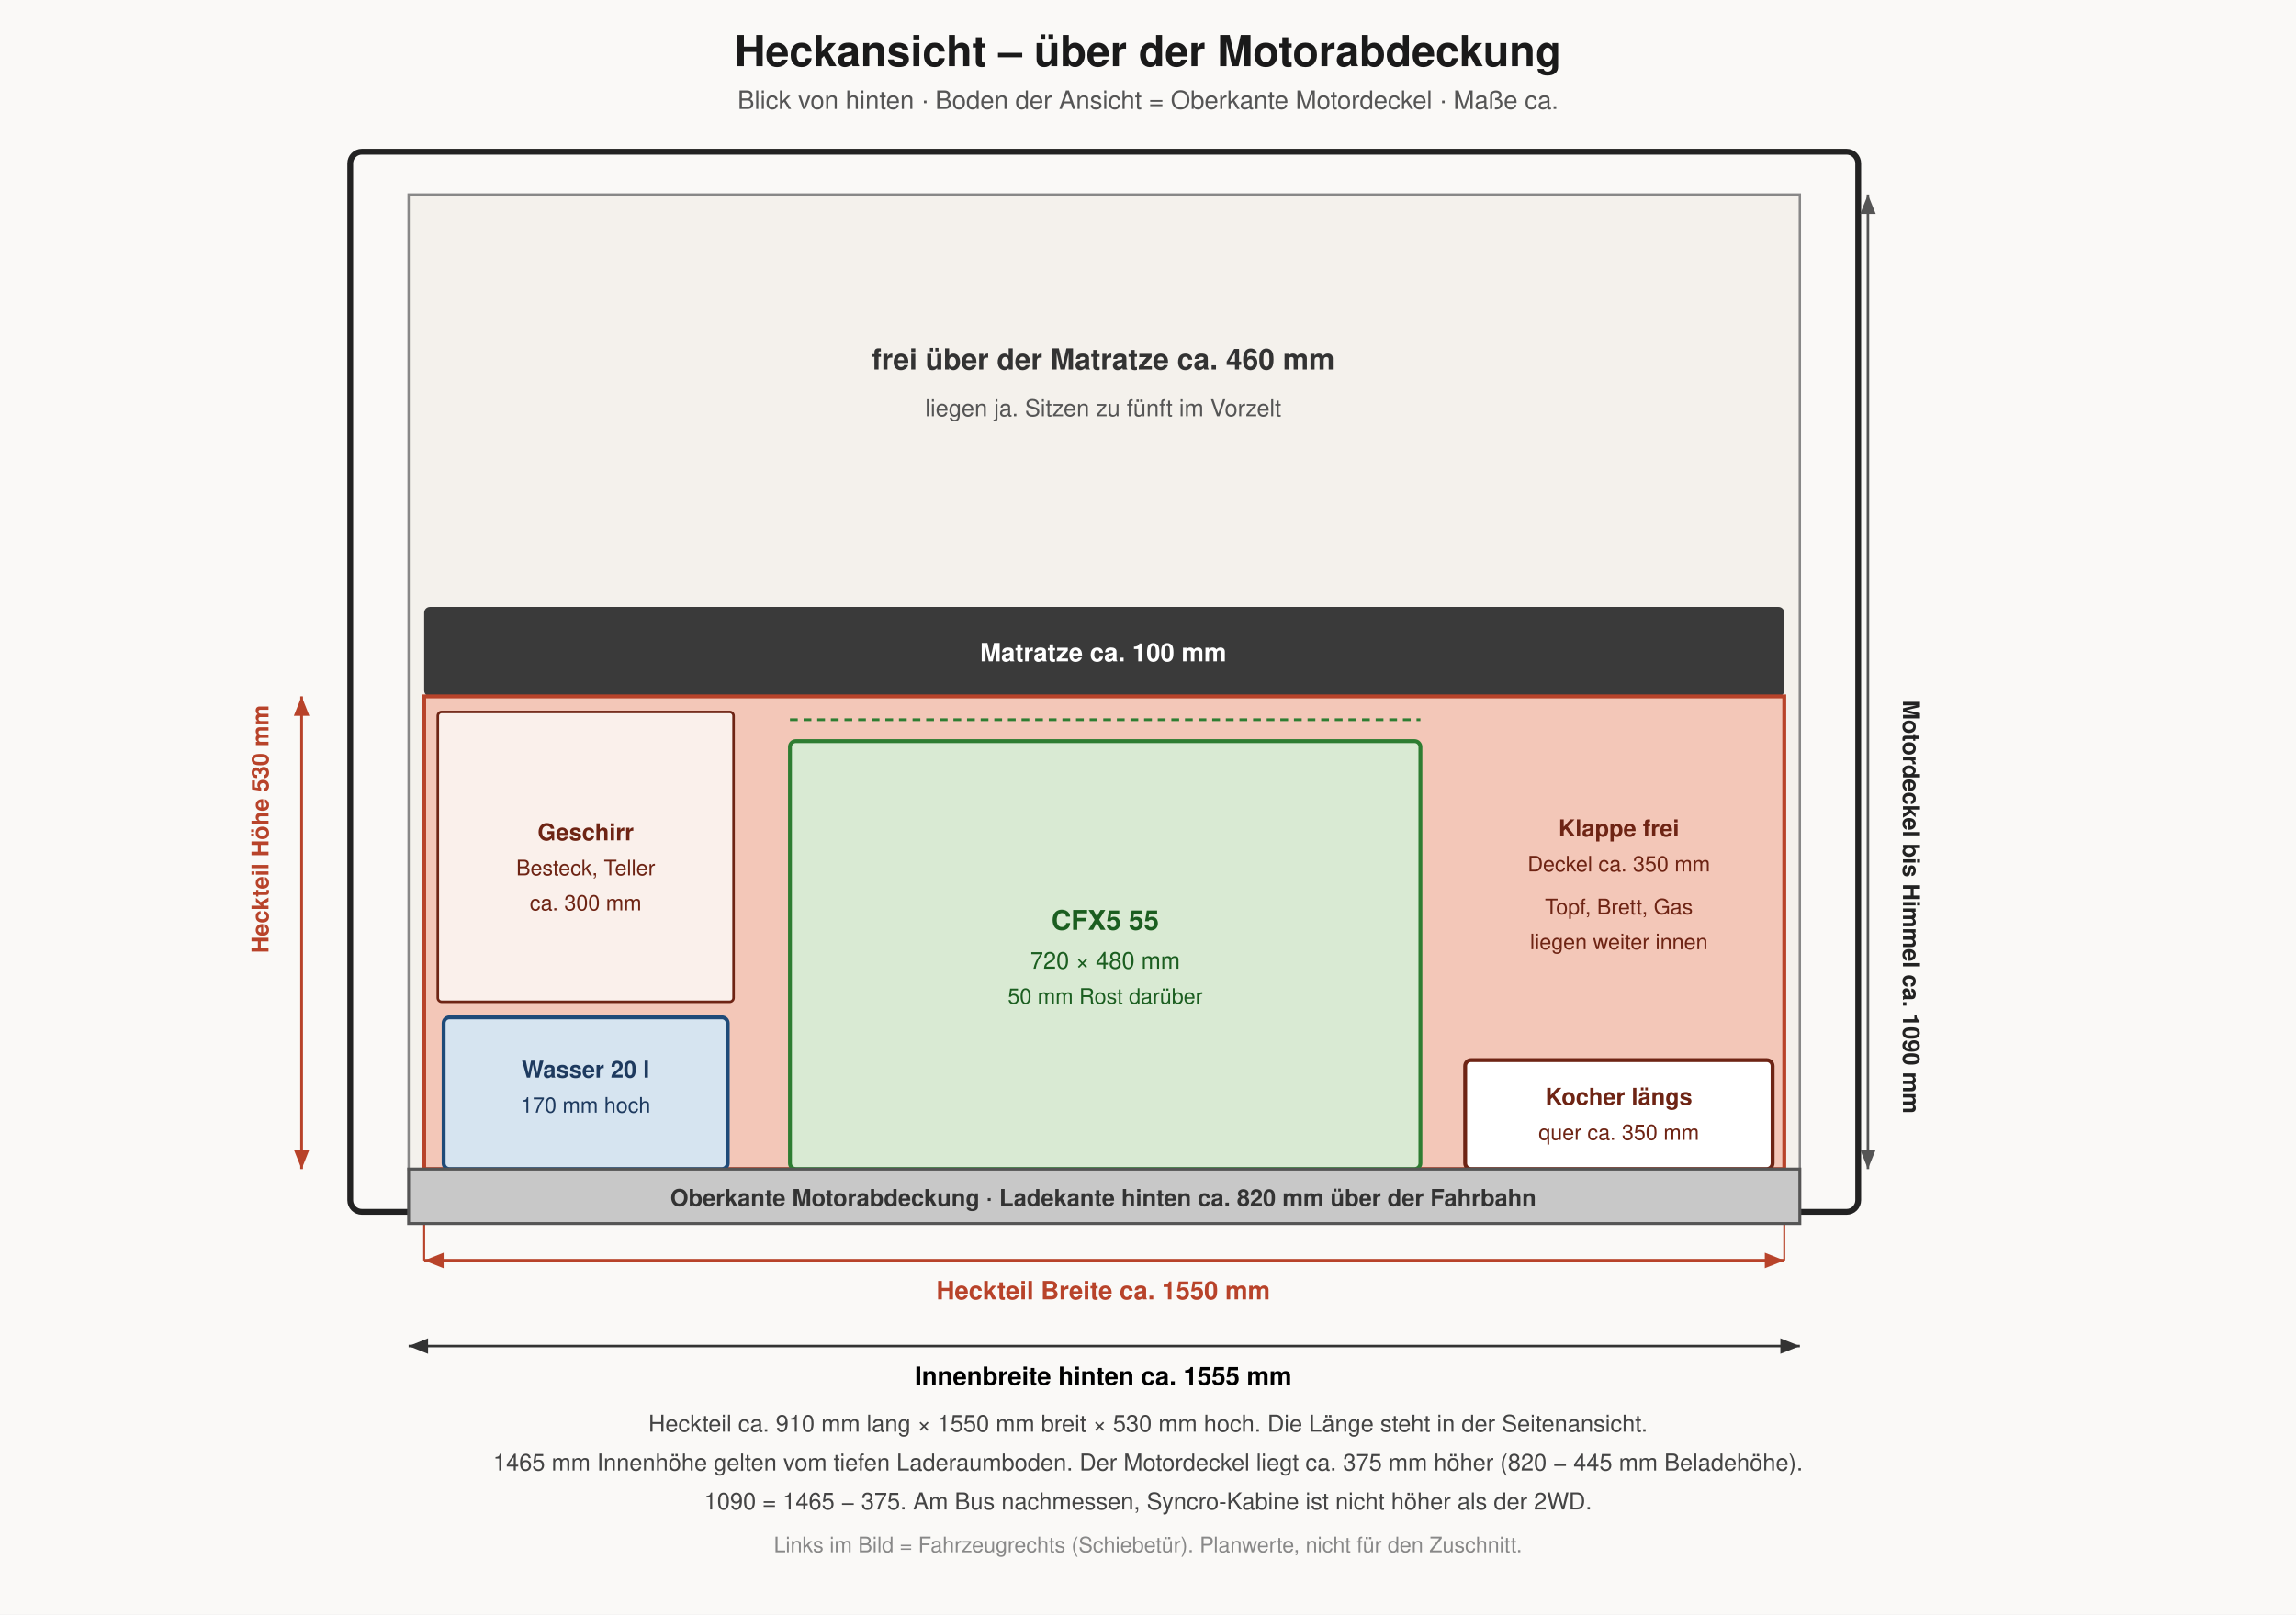
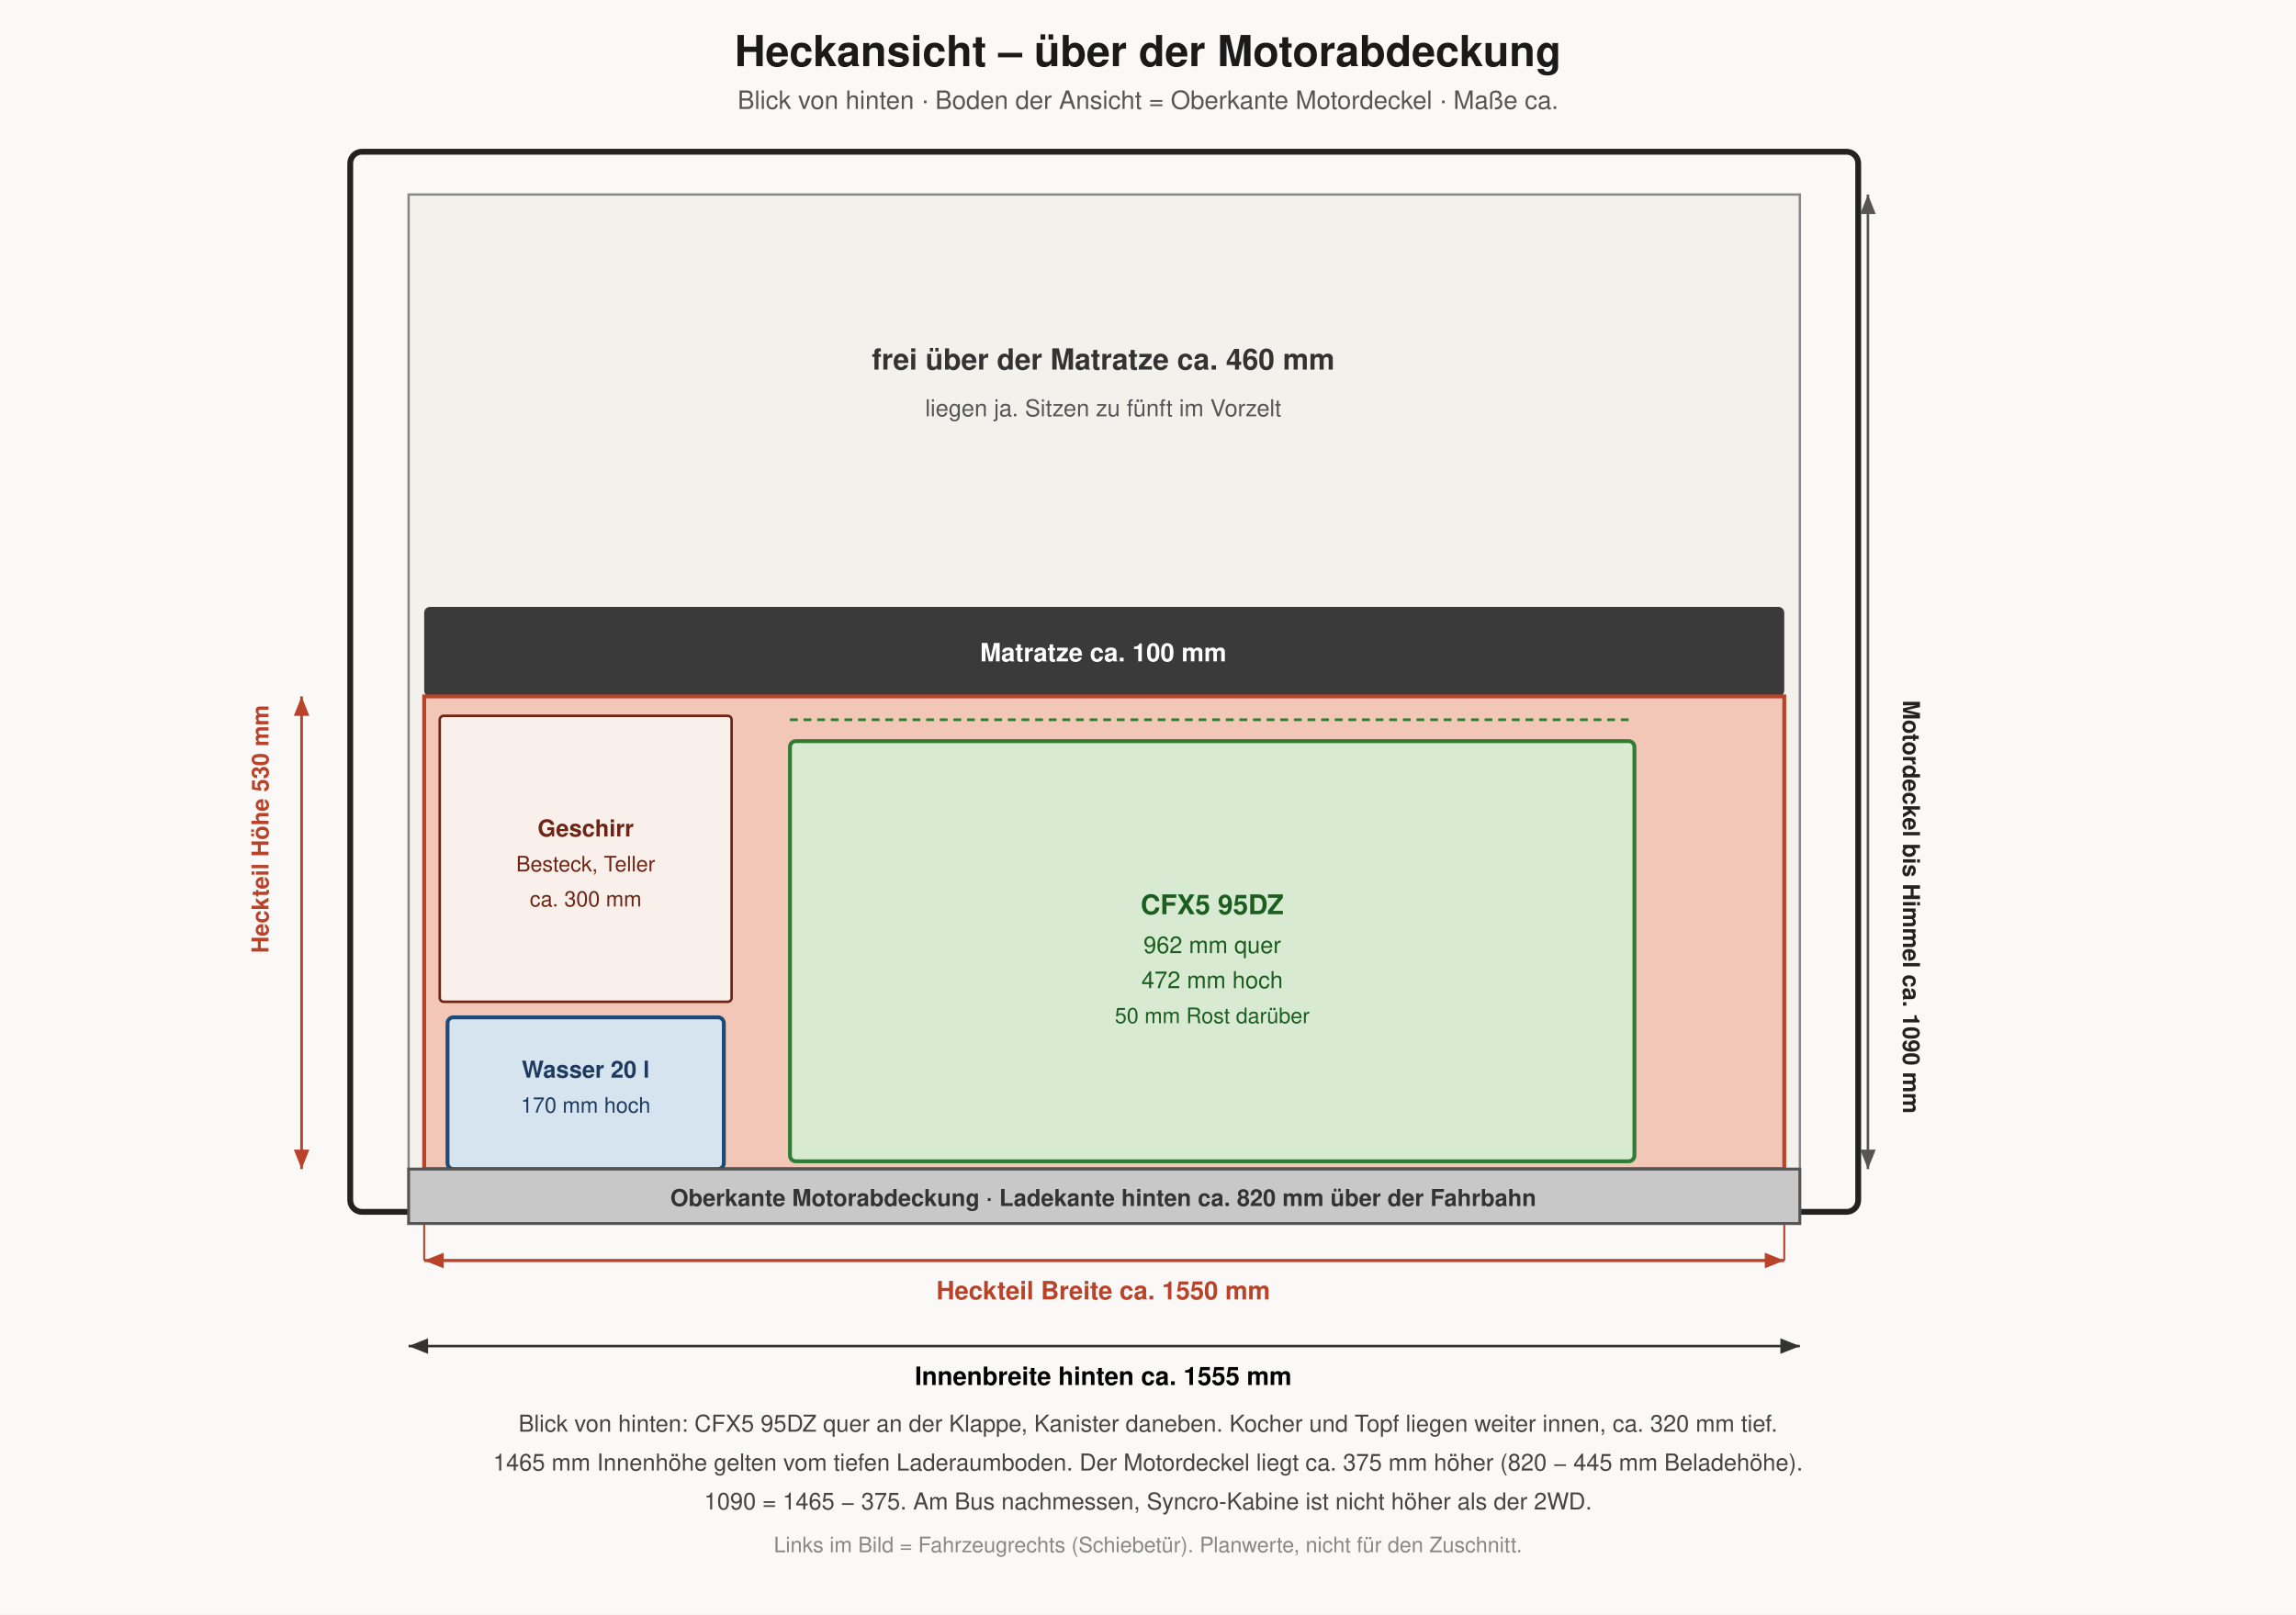
<svg xmlns="http://www.w3.org/2000/svg" viewBox="0 0 1180 830" font-family="Helvetica, Arial, sans-serif">
  <rect width="1180" height="830" fill="#faf9f7" />
  <text x="590" y="34" text-anchor="middle" font-size="22" font-weight="700" fill="#1a1a1a">Heckansicht – über der Motorabdeckung</text>
  <text x="590" y="56" text-anchor="middle" font-size="13" fill="#555">Blick von hinten · Boden der Ansicht = Oberkante Motordeckel · Maße ca.</text>
  <rect x="180" y="78" width="775" height="545" rx="6" fill="none" stroke="#222" stroke-width="3" />
  <rect x="210" y="100" width="715" height="501" fill="#f4f1ec" stroke="#888" stroke-width="1.2" />
  <text x="567" y="190" text-anchor="middle" font-size="15" font-weight="700" fill="#333">frei über der Matratze ca. 460 mm</text>
  <text x="567" y="214" text-anchor="middle" font-size="12" fill="#555">liegen ja. Sitzen zu fünft im Vorzelt</text>
  <rect x="218" y="312" width="699" height="46" rx="3" fill="#3a3a3a" />
  <text x="567" y="340" text-anchor="middle" font-size="13" font-weight="700" fill="#fff">Matratze ca. 100 mm</text>
  <rect x="218" y="358" width="699" height="243" fill="#f3c7b8" stroke="#b8432a" stroke-width="2" />
-   <rect x="225" y="366" width="152" height="149" rx="2" fill="#faf0eb" stroke="#6e2414" stroke-width="1.3" />
-   <text x="301" y="432" text-anchor="middle" font-size="12" font-weight="700" fill="#6e2414">Geschirr</text>
-   <text x="301" y="450" text-anchor="middle" font-size="11" fill="#6e2414">Besteck, Teller</text>
-   <text x="301" y="468" text-anchor="middle" font-size="11" fill="#6e2414">ca. 300 mm</text>
-   <rect x="228" y="523" width="146" height="78" rx="3" fill="#d6e4f0" stroke="#1e4a78" stroke-width="2" />
+   <rect x="226" y="368" width="150" height="147" rx="2" fill="#faf0eb" stroke="#6e2414" stroke-width="1.3" />
+   <text x="301" y="430" text-anchor="middle" font-size="12" font-weight="700" fill="#6e2414">Geschirr</text>
+   <text x="301" y="448" text-anchor="middle" font-size="11" fill="#6e2414">Besteck, Teller</text>
+   <text x="301" y="466" text-anchor="middle" font-size="11" fill="#6e2414">ca. 300 mm</text>
+   <rect x="230" y="523" width="142" height="78" rx="3" fill="#d6e4f0" stroke="#1e4a78" stroke-width="2" />
  <text x="301" y="554" text-anchor="middle" font-size="12" font-weight="700" fill="#1e3a5f">Wasser 20 l</text>
  <text x="301" y="572" text-anchor="middle" font-size="11" fill="#1e3a5f">170 mm hoch</text>
-   <rect x="406" y="381" width="324" height="220" rx="3" fill="#d9ead3" stroke="#2e7d32" stroke-width="2" />
-   <line x1="406" y1="370" x2="730" y2="370" stroke="#2e7d32" stroke-width="1.4" stroke-dasharray="4 3" />
-   <text x="568" y="478" text-anchor="middle" font-size="14" font-weight="700" fill="#1b5e20">CFX5 55</text>
-   <text x="568" y="498" text-anchor="middle" font-size="12" fill="#1b5e20">720 × 480 mm</text>
-   <text x="568" y="516" text-anchor="middle" font-size="11" fill="#1b5e20">50 mm Rost darüber</text>
-   <text x="832" y="430" text-anchor="middle" font-size="12" font-weight="700" fill="#6e2414">Klappe frei</text>
-   <text x="832" y="448" text-anchor="middle" font-size="11" fill="#6e2414">Deckel ca. 350 mm</text>
-   <text x="832" y="470" text-anchor="middle" font-size="11" fill="#6e2414">Topf, Brett, Gas</text>
-   <text x="832" y="488" text-anchor="middle" font-size="11" fill="#6e2414">liegen weiter innen</text>
-   <rect x="753" y="545" width="158" height="56" rx="3" fill="#fff" stroke="#6e2414" stroke-width="2" />
-   <text x="832" y="568" text-anchor="middle" font-size="12" font-weight="700" fill="#6e2414">Kocher längs</text>
-   <text x="832" y="586" text-anchor="middle" font-size="11" fill="#6e2414">quer ca. 350 mm</text>
+   <rect x="406" y="381" width="434" height="216" rx="3" fill="#d9ead3" stroke="#2e7d32" stroke-width="2" />
+   <line x1="406" y1="370" x2="840" y2="370" stroke="#2e7d32" stroke-width="1.4" stroke-dasharray="4 3" />
+   <text x="623" y="470" text-anchor="middle" font-size="14" font-weight="700" fill="#1b5e20">CFX5 95DZ</text>
+   <text x="623" y="490" text-anchor="middle" font-size="12" fill="#1b5e20">962 mm quer</text>
+   <text x="623" y="508" text-anchor="middle" font-size="12" fill="#1b5e20">472 mm hoch</text>
+   <text x="623" y="526" text-anchor="middle" font-size="11" fill="#1b5e20">50 mm Rost darüber</text>
  <line x1="218" y1="601" x2="218" y2="648" stroke="#b8432a" stroke-width="1" />
  <line x1="917" y1="601" x2="917" y2="648" stroke="#b8432a" stroke-width="1" />
  <line x1="218" y1="648" x2="917" y2="648" stroke="#b8432a" stroke-width="1.6" />
  <polygon points="218,648 228,644 228,652" fill="#b8432a" />
  <polygon points="917,648 907,644 907,652" fill="#b8432a" />
  <text x="567" y="668" text-anchor="middle" font-size="13" font-weight="700" fill="#b8432a">Heckteil Breite ca. 1550 mm</text>
  <line x1="210" y1="692" x2="925" y2="692" stroke="#333" stroke-width="1.3" />
  <polygon points="210,692 220,688 220,696" fill="#333" />
  <polygon points="925,692 915,688 915,696" fill="#333" />
  <text x="567" y="712" text-anchor="middle" font-size="13" font-weight="700">Innenbreite hinten ca. 1555 mm</text>
  <line x1="155" y1="358" x2="155" y2="601" stroke="#b8432a" stroke-width="1.4" />
  <polygon points="155,358 151,368 159,368" fill="#b8432a" />
  <polygon points="155,601 151,591 159,591" fill="#b8432a" />
  <text x="138" y="490" transform="rotate(-90 138 490)" font-size="12" font-weight="700" fill="#b8432a">Heckteil Höhe 530 mm</text>
  <line x1="960" y1="100" x2="960" y2="601" stroke="#555" stroke-width="1.3" />
  <polygon points="960,100 956,110 964,110" fill="#555" />
  <polygon points="960,601 956,591 964,591" fill="#555" />
  <text x="978" y="360" transform="rotate(90 978 360)" font-size="12" font-weight="700" fill="#222">Motordeckel bis Himmel ca. 1090 mm</text>
  <rect x="210" y="601" width="715" height="28" fill="#c8c8c8" stroke="#555" stroke-width="1.5" />
  <text x="567" y="620" text-anchor="middle" font-size="12" font-weight="700" fill="#333">Oberkante Motorabdeckung · Ladekante hinten ca. 820 mm über der Fahrbahn</text>
-   <text x="590" y="736" text-anchor="middle" font-size="12" fill="#444">Heckteil ca. 910 mm lang × 1550 mm breit × 530 mm hoch. Die Länge steht in der Seitenansicht.</text>
+   <text x="590" y="736" text-anchor="middle" font-size="12" fill="#444">Blick von hinten: CFX5 95DZ quer an der Klappe, Kanister daneben. Kocher und Topf liegen weiter innen, ca. 320 mm tief.</text>
  <text x="590" y="756" text-anchor="middle" font-size="12" fill="#444">1465 mm Innenhöhe gelten vom tiefen Laderaumboden. Der Motordeckel liegt ca. 375 mm höher (820 − 445 mm Beladehöhe).</text>
  <text x="590" y="776" text-anchor="middle" font-size="12" fill="#444">1090 = 1465 − 375. Am Bus nachmessen, Syncro-Kabine ist nicht höher als der 2WD.</text>
  <text x="590" y="798" text-anchor="middle" font-size="11" fill="#888">Links im Bild = Fahrzeugrechts (Schiebetür). Planwerte, nicht für den Zuschnitt.</text>
</svg>
